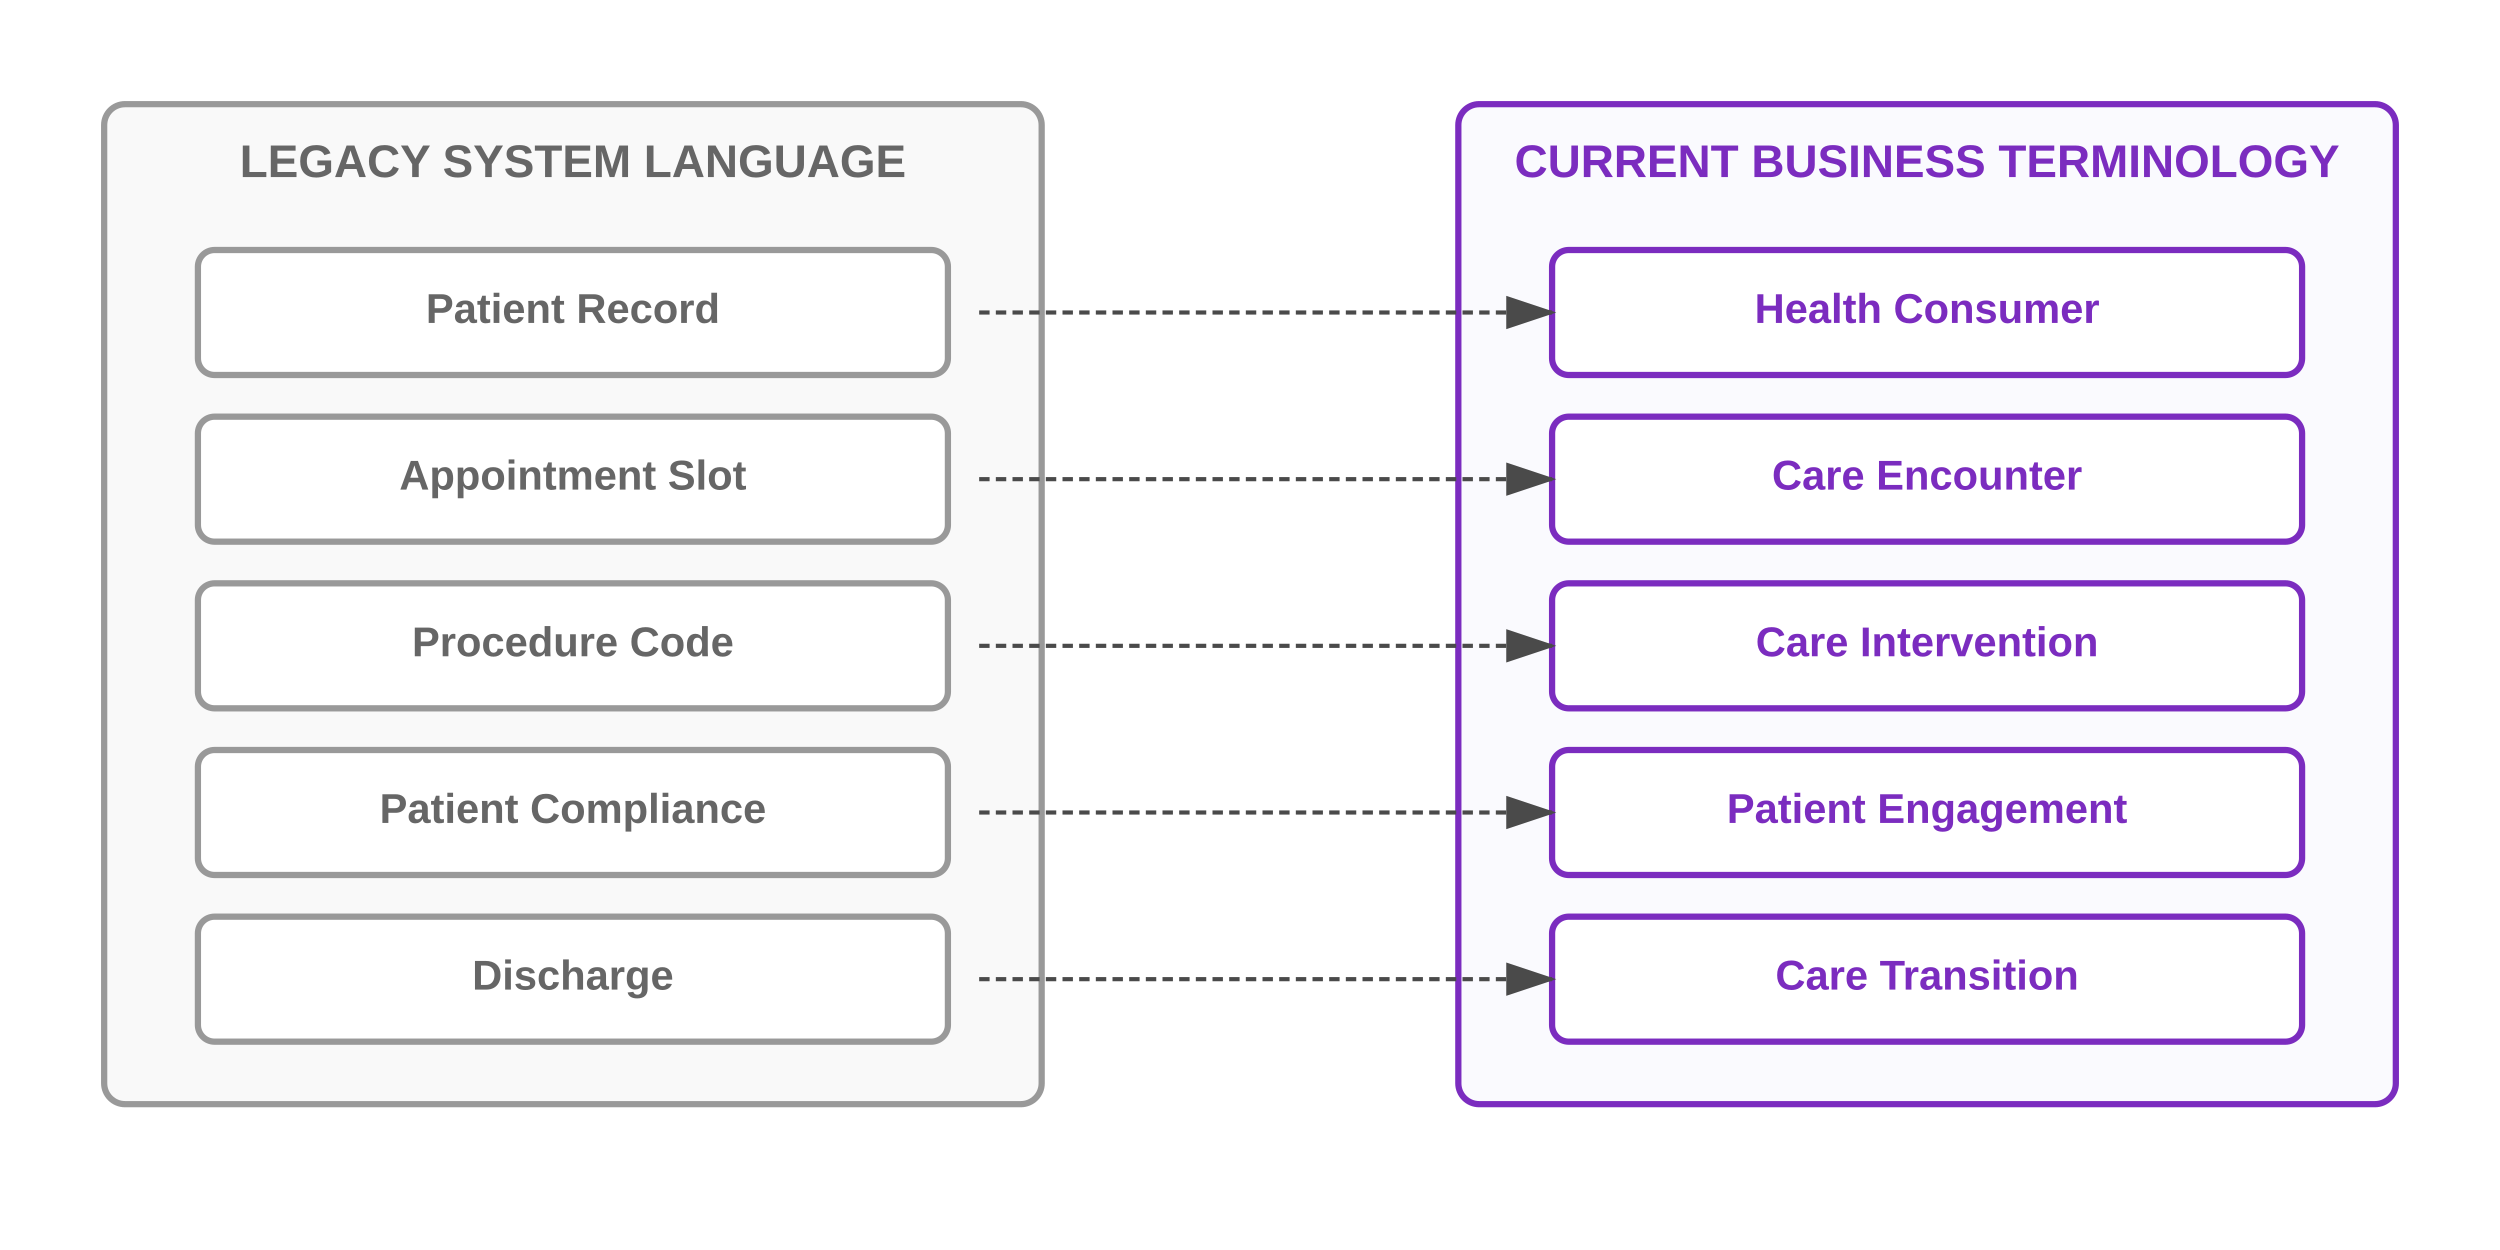
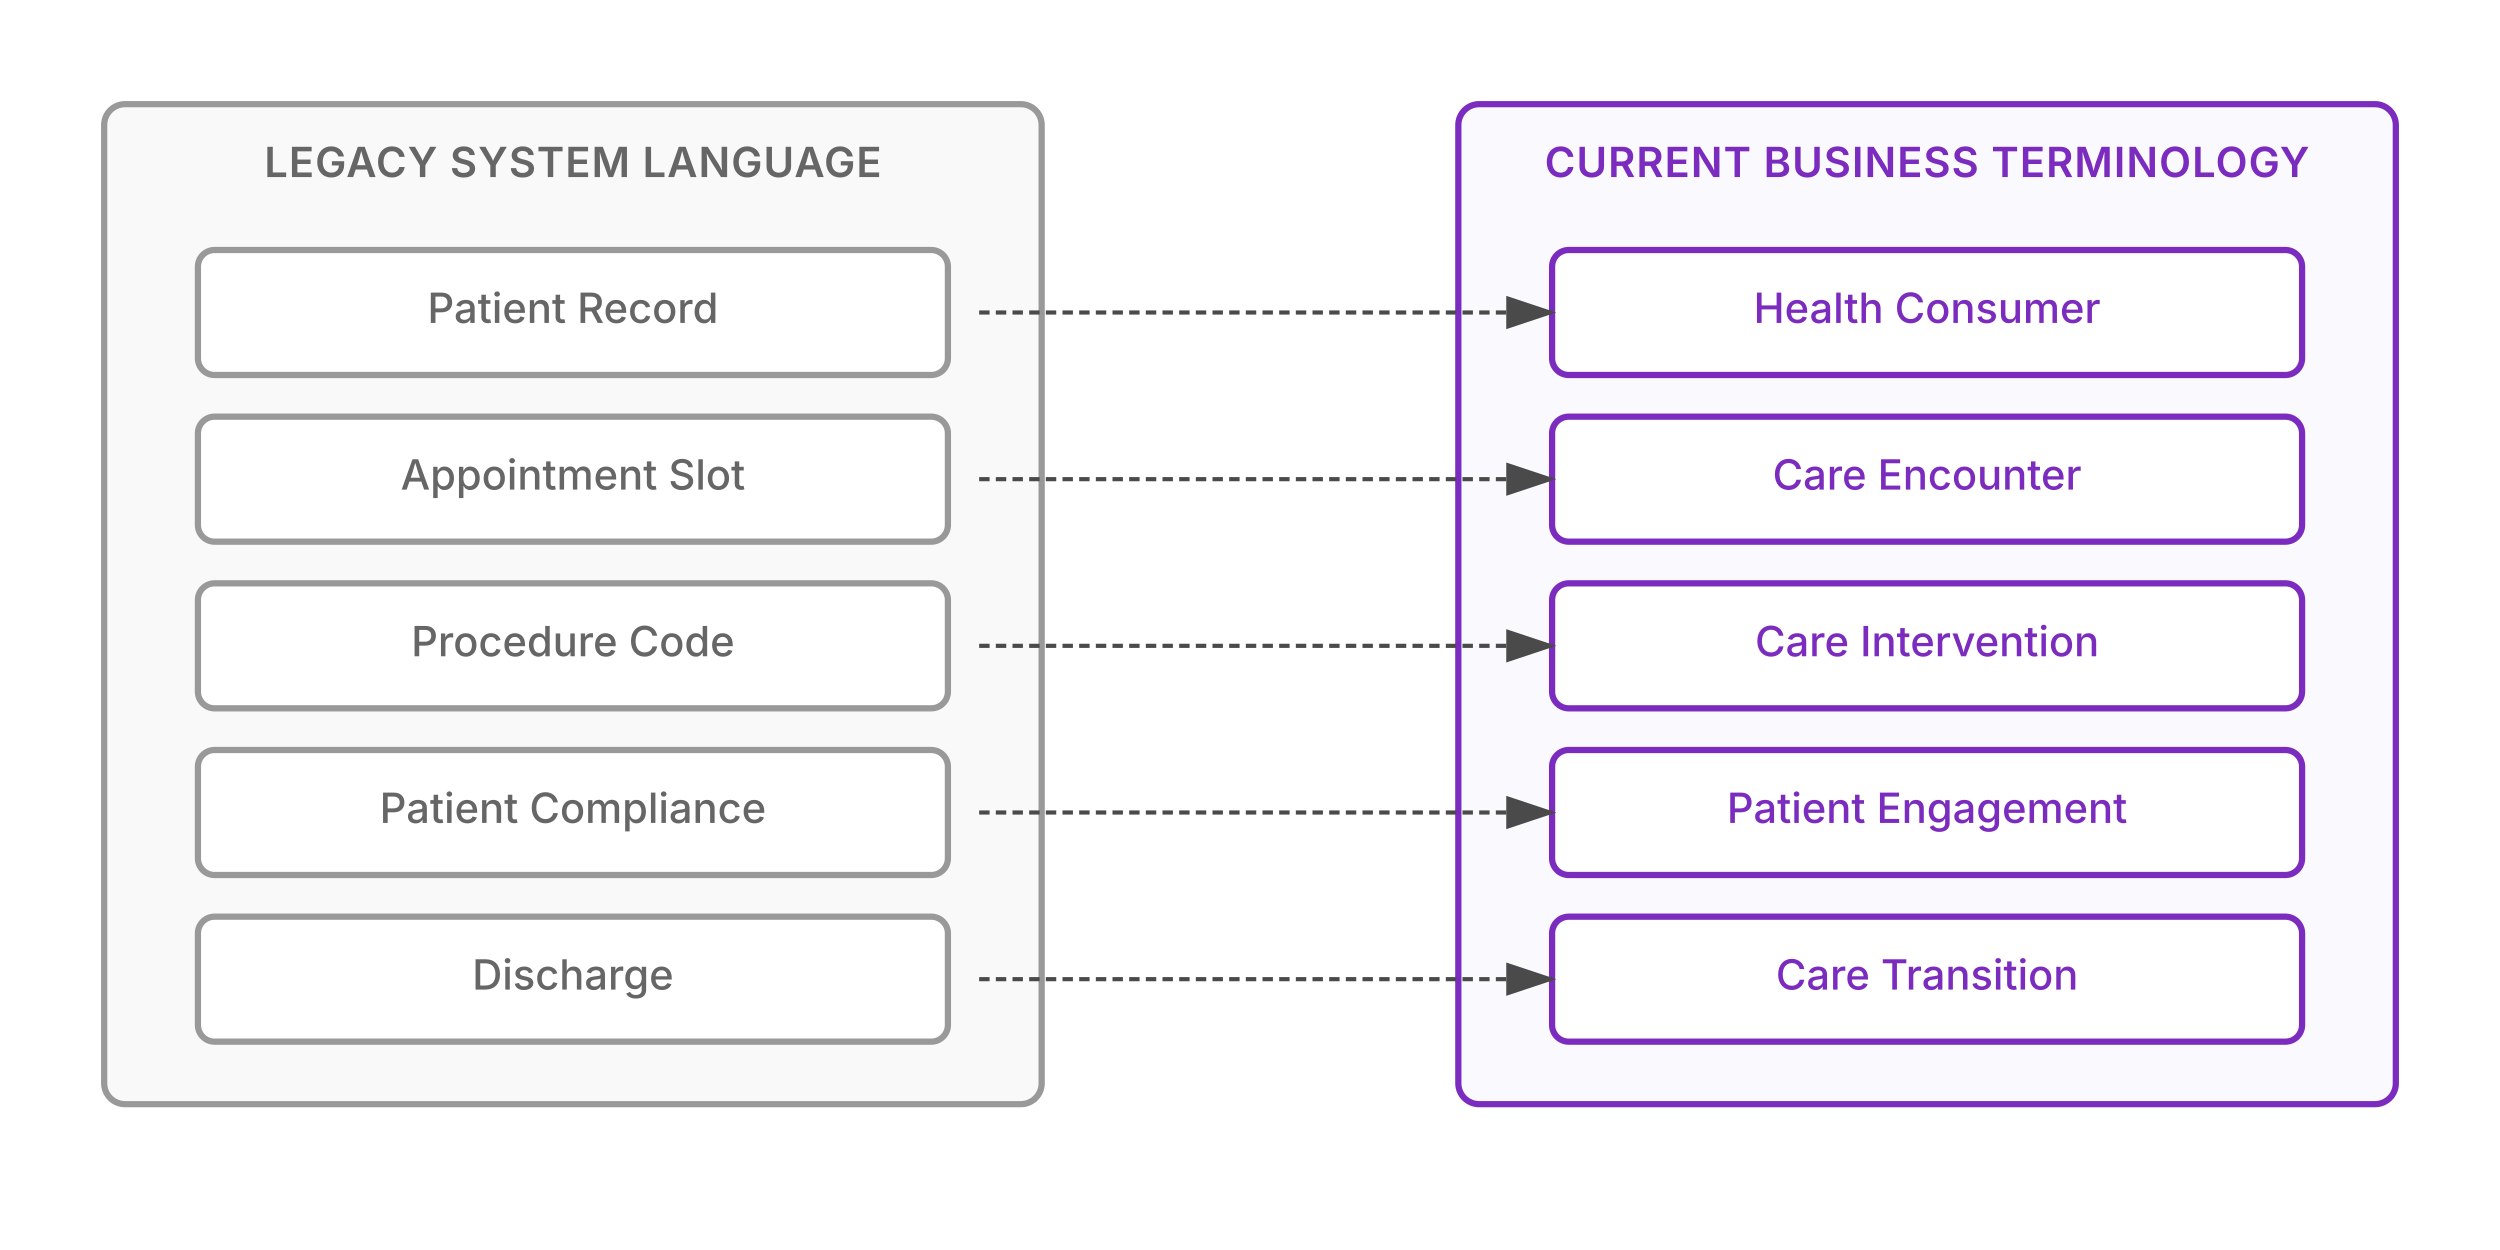
<svg xmlns="http://www.w3.org/2000/svg" viewBox="0 0 1200 600">
  <rect width="1200" height="600" fill="#ffffff" />
  <rect x="50" y="50" width="450" height="480" fill="#f9f9f9" stroke="#999999" stroke-width="3" rx="10" />
-   <text x="275" y="85" text-anchor="middle" font-family="Arial, sans-serif" font-size="22" font-weight="bold" fill="#666666">
+   <text x="275" y="85" text-anchor="middle" font-family="Inter, -apple-system, BlinkMacSystemFont, Segoe UI, Roboto, sans-serif" font-size="20" font-weight="600" fill="#666666" letter-spacing="0.5px">
    LEGACY SYSTEM LANGUAGE
  </text>
  <rect x="700" y="50" width="450" height="480" fill="#fafafe" stroke="#7b2cbf" stroke-width="3" rx="10" />
-   <text x="925" y="85" text-anchor="middle" font-family="Arial, sans-serif" font-size="22" font-weight="bold" fill="#7b2cbf">
+   <text x="925" y="85" text-anchor="middle" font-family="Inter, -apple-system, BlinkMacSystemFont, Segoe UI, Roboto, sans-serif" font-size="20" font-weight="600" fill="#7b2cbf" letter-spacing="0.5px">
    CURRENT BUSINESS TERMINOLOGY
  </text>
  <rect x="95" y="120" width="360" height="60" fill="#ffffff" stroke="#999999" stroke-width="3" rx="8" />
-   <text x="275" y="155" text-anchor="middle" font-family="Arial, sans-serif" font-size="20" font-weight="bold" fill="#666666">
+   <text x="275" y="155" text-anchor="middle" font-family="Inter, -apple-system, BlinkMacSystemFont, Segoe UI, Roboto, sans-serif" font-size="20" font-weight="500" fill="#666666">
    Patient Record
  </text>
  <rect x="745" y="120" width="360" height="60" fill="#ffffff" stroke="#7b2cbf" stroke-width="3" rx="8" />
-   <text x="925" y="155" text-anchor="middle" font-family="Arial, sans-serif" font-size="20" font-weight="bold" fill="#7b2cbf">
+   <text x="925" y="155" text-anchor="middle" font-family="Inter, -apple-system, BlinkMacSystemFont, Segoe UI, Roboto, sans-serif" font-size="20" font-weight="500" fill="#7b2cbf">
    Health Consumer
  </text>
  <rect x="95" y="200" width="360" height="60" fill="#ffffff" stroke="#999999" stroke-width="3" rx="8" />
-   <text x="275" y="235" text-anchor="middle" font-family="Arial, sans-serif" font-size="20" font-weight="bold" fill="#666666">
+   <text x="275" y="235" text-anchor="middle" font-family="Inter, -apple-system, BlinkMacSystemFont, Segoe UI, Roboto, sans-serif" font-size="20" font-weight="500" fill="#666666">
    Appointment Slot
  </text>
  <rect x="745" y="200" width="360" height="60" fill="#ffffff" stroke="#7b2cbf" stroke-width="3" rx="8" />
-   <text x="925" y="235" text-anchor="middle" font-family="Arial, sans-serif" font-size="20" font-weight="bold" fill="#7b2cbf">
+   <text x="925" y="235" text-anchor="middle" font-family="Inter, -apple-system, BlinkMacSystemFont, Segoe UI, Roboto, sans-serif" font-size="20" font-weight="500" fill="#7b2cbf">
    Care Encounter
  </text>
  <rect x="95" y="280" width="360" height="60" fill="#ffffff" stroke="#999999" stroke-width="3" rx="8" />
-   <text x="275" y="315" text-anchor="middle" font-family="Arial, sans-serif" font-size="20" font-weight="bold" fill="#666666">
+   <text x="275" y="315" text-anchor="middle" font-family="Inter, -apple-system, BlinkMacSystemFont, Segoe UI, Roboto, sans-serif" font-size="20" font-weight="500" fill="#666666">
    Procedure Code
  </text>
  <rect x="745" y="280" width="360" height="60" fill="#ffffff" stroke="#7b2cbf" stroke-width="3" rx="8" />
-   <text x="925" y="315" text-anchor="middle" font-family="Arial, sans-serif" font-size="20" font-weight="bold" fill="#7b2cbf">
+   <text x="925" y="315" text-anchor="middle" font-family="Inter, -apple-system, BlinkMacSystemFont, Segue UI, Roboto, sans-serif" font-size="20" font-weight="500" fill="#7b2cbf">
    Care Intervention
  </text>
  <rect x="95" y="360" width="360" height="60" fill="#ffffff" stroke="#999999" stroke-width="3" rx="8" />
-   <text x="275" y="395" text-anchor="middle" font-family="Arial, sans-serif" font-size="20" font-weight="bold" fill="#666666">
+   <text x="275" y="395" text-anchor="middle" font-family="Inter, -apple-system, BlinkMacSystemFont, Segoe UI, Roboto, sans-serif" font-size="20" font-weight="500" fill="#666666">
    Patient Compliance
  </text>
  <rect x="745" y="360" width="360" height="60" fill="#ffffff" stroke="#7b2cbf" stroke-width="3" rx="8" />
-   <text x="925" y="395" text-anchor="middle" font-family="Arial, sans-serif" font-size="20" font-weight="bold" fill="#7b2cbf">
+   <text x="925" y="395" text-anchor="middle" font-family="Inter, -apple-system, BlinkMacSystemFont, Segoe UI, Roboto, sans-serif" font-size="20" font-weight="500" fill="#7b2cbf">
    Patient Engagement
  </text>
  <rect x="95" y="440" width="360" height="60" fill="#ffffff" stroke="#999999" stroke-width="3" rx="8" />
-   <text x="275" y="475" text-anchor="middle" font-family="Arial, sans-serif" font-size="20" font-weight="bold" fill="#666666">
+   <text x="275" y="475" text-anchor="middle" font-family="Inter, -apple-system, BlinkMacSystemFont, Segoe UI, Roboto, sans-serif" font-size="20" font-weight="500" fill="#666666">
    Discharge
  </text>
  <rect x="745" y="440" width="360" height="60" fill="#ffffff" stroke="#7b2cbf" stroke-width="3" rx="8" />
-   <text x="925" y="475" text-anchor="middle" font-family="Arial, sans-serif" font-size="20" font-weight="bold" fill="#7b2cbf">
+   <text x="925" y="475" text-anchor="middle" font-family="Inter, -apple-system, BlinkMacSystemFont, Segoe UI, Roboto, sans-serif" font-size="20" font-weight="500" fill="#7b2cbf">
    Care Transition
  </text>
  <defs>
    <marker id="arrowhead" markerWidth="12" markerHeight="8" refX="11" refY="4" orient="auto">
      <polygon points="0 0, 12 4, 0 8" fill="#4a4a4a" />
    </marker>
  </defs>
  <line x1="470" y1="150" x2="745" y2="150" stroke="#4a4a4a" stroke-width="2" stroke-dasharray="5,3" marker-end="url(#arrowhead)" />
  <line x1="470" y1="230" x2="745" y2="230" stroke="#4a4a4a" stroke-width="2" stroke-dasharray="5,3" marker-end="url(#arrowhead)" />
  <line x1="470" y1="310" x2="745" y2="310" stroke="#4a4a4a" stroke-width="2" stroke-dasharray="5,3" marker-end="url(#arrowhead)" />
  <line x1="470" y1="390" x2="745" y2="390" stroke="#4a4a4a" stroke-width="2" stroke-dasharray="5,3" marker-end="url(#arrowhead)" />
  <line x1="470" y1="470" x2="745" y2="470" stroke="#4a4a4a" stroke-width="2" stroke-dasharray="5,3" marker-end="url(#arrowhead)" />
</svg>
